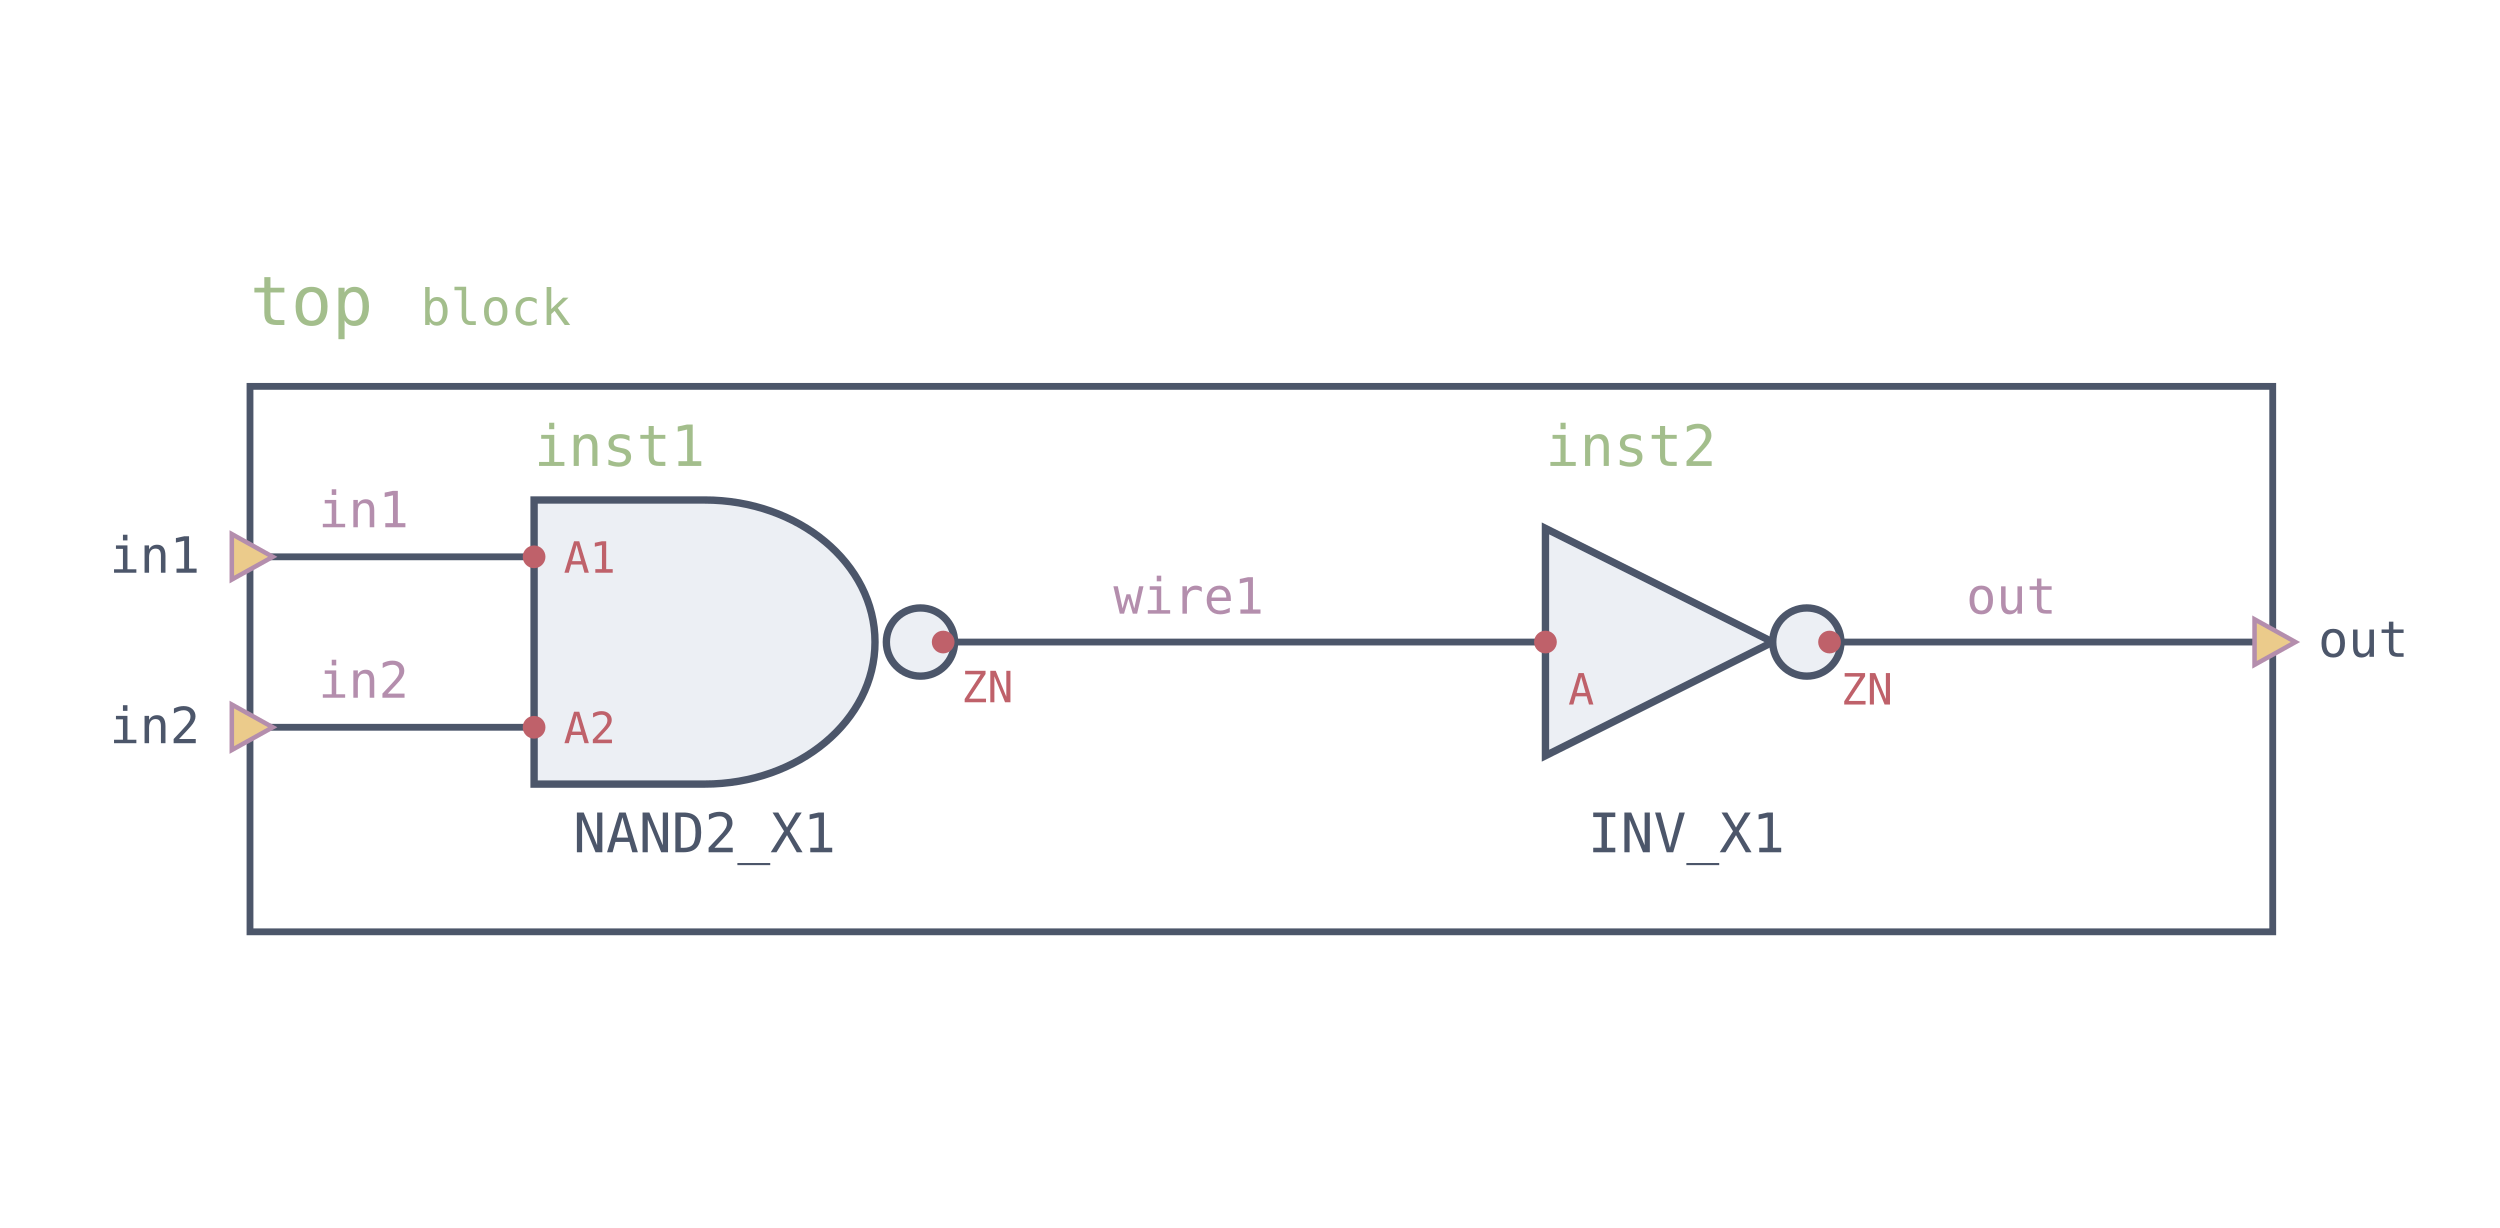
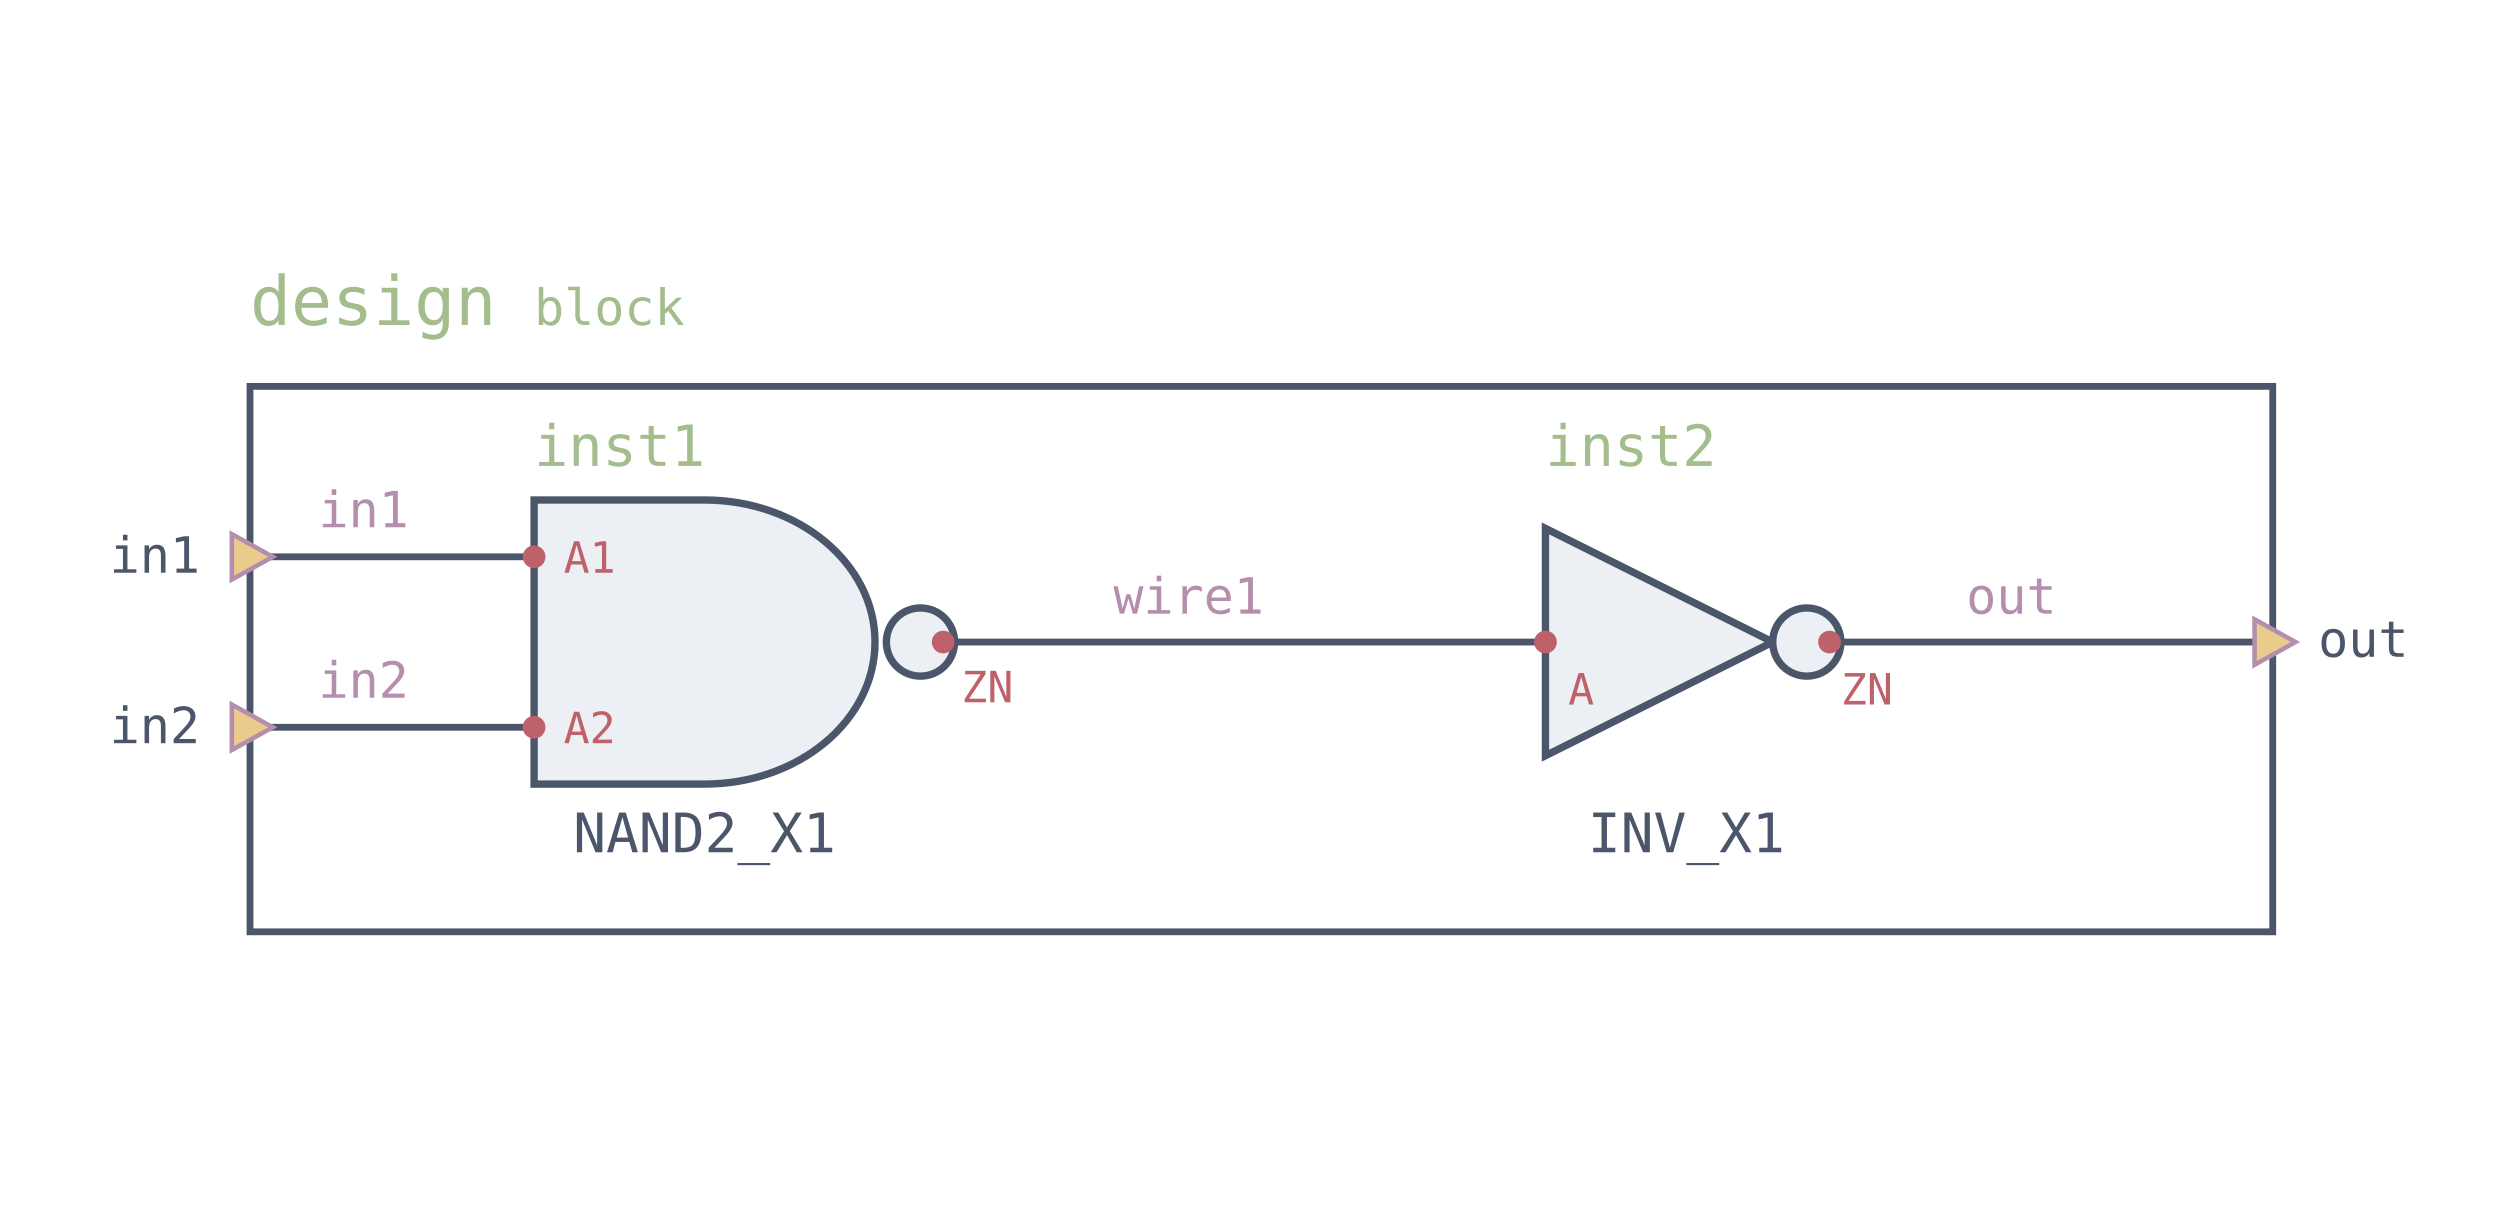
<svg xmlns="http://www.w3.org/2000/svg" width="1100" height="540" viewBox="0 -65 1100 540">
  <style>text{font-family:monospace} .wire{stroke:#4C566A;stroke-width:3;fill:none}</style>
  <rect x="110" y="105" width="890" height="240" fill="none" stroke="#4C566A" stroke-width="3" />
-   <text x="110" y="78" fill="#A3BE8C" font-size="30" text-anchor="start">top</text>
-   <text x="185" y="78" fill="#A3BE8C" font-size="22" text-anchor="start">block</text>
+   <text x="110" y="78" fill="#A3BE8C" font-size="30" text-anchor="start">design</text>
+   <text x="235" y="78" fill="#A3BE8C" font-size="22" text-anchor="start">block</text>
  <path class="wire" d="M110 180 H235 M110 255 H235 M415 217.5 H680 M805 217.5 H1000" />
  <g id="inst1" transform="translate(235,155) scale(5)" stroke="#4C566A" stroke-width="0.65" fill="#ECEFF4">
    <path d="M0,0 L0,25 L15,25 A15 12.5 0 0 0 15,0 Z" class="cell_inst1" />
    <circle cx="34" cy="12.5" r="3" class="cell_inst1" />
  </g>
  <g id="inst2" transform="translate(680,167.5) scale(5)" stroke="#4C566A" stroke-width="0.65" fill="#ECEFF4">
    <path d="M0,0 L0,20 L20,10 Z" class="cell_inst2" />
    <circle cx="23" cy="10" r="3" class="cell_inst2" />
  </g>
  <path d="M102 170 L120 180 L102 190 Z" fill="#EBCB8B" stroke="#B48EAD" stroke-width="2" />
  <path d="M102 245 L120 255 L102 265 Z" fill="#EBCB8B" stroke="#B48EAD" stroke-width="2" />
  <path d="M992 207.5 L1010 217.5 L992 227.5 Z" fill="#EBCB8B" stroke="#B48EAD" stroke-width="2" />
  <circle cx="235" cy="180" r="5" fill="#BF616A" />
  <circle cx="235" cy="255" r="5" fill="#BF616A" />
  <circle cx="415" cy="217.5" r="5" fill="#BF616A" />
  <circle cx="680" cy="217.5" r="5" fill="#BF616A" />
  <circle cx="805" cy="217.5" r="5" fill="#BF616A" />
  <text x="235" y="140" fill="#A3BE8C" font-size="25" text-anchor="start">inst1</text>
  <text x="680" y="140" fill="#A3BE8C" font-size="25" text-anchor="start">inst2</text>
  <text x="248" y="187" fill="#BF616A" font-size="19" text-anchor="start">A1</text>
  <text x="248" y="262" fill="#BF616A" font-size="19" text-anchor="start">A2</text>
  <text x="423" y="244" fill="#BF616A" font-size="19" text-anchor="start">ZN</text>
  <text x="690" y="245" fill="#BF616A" font-size="19" text-anchor="start">A</text>
  <text x="810" y="245" fill="#BF616A" font-size="19" text-anchor="start">ZN</text>
  <text x="160" y="167" fill="#B48EAD" font-size="22" text-anchor="middle">in1</text>
  <text x="160" y="242" fill="#B48EAD" font-size="22" text-anchor="middle">in2</text>
  <text x="523" y="205" fill="#B48EAD" font-size="22" text-anchor="middle">wire1</text>
  <text x="885" y="205" fill="#B48EAD" font-size="22" text-anchor="middle">out</text>
  <text x="88" y="187" fill="#4C566A" font-size="22" text-anchor="end">in1</text>
  <text x="88" y="262" fill="#4C566A" font-size="22" text-anchor="end">in2</text>
  <text x="1020" y="224" fill="#4C566A" font-size="22" text-anchor="start">out</text>
  <text x="310" y="310" fill="#4C566A" font-size="24" text-anchor="middle">NAND2_X1</text>
  <text x="742" y="310" fill="#4C566A" font-size="24" text-anchor="middle">INV_X1</text>
</svg>
